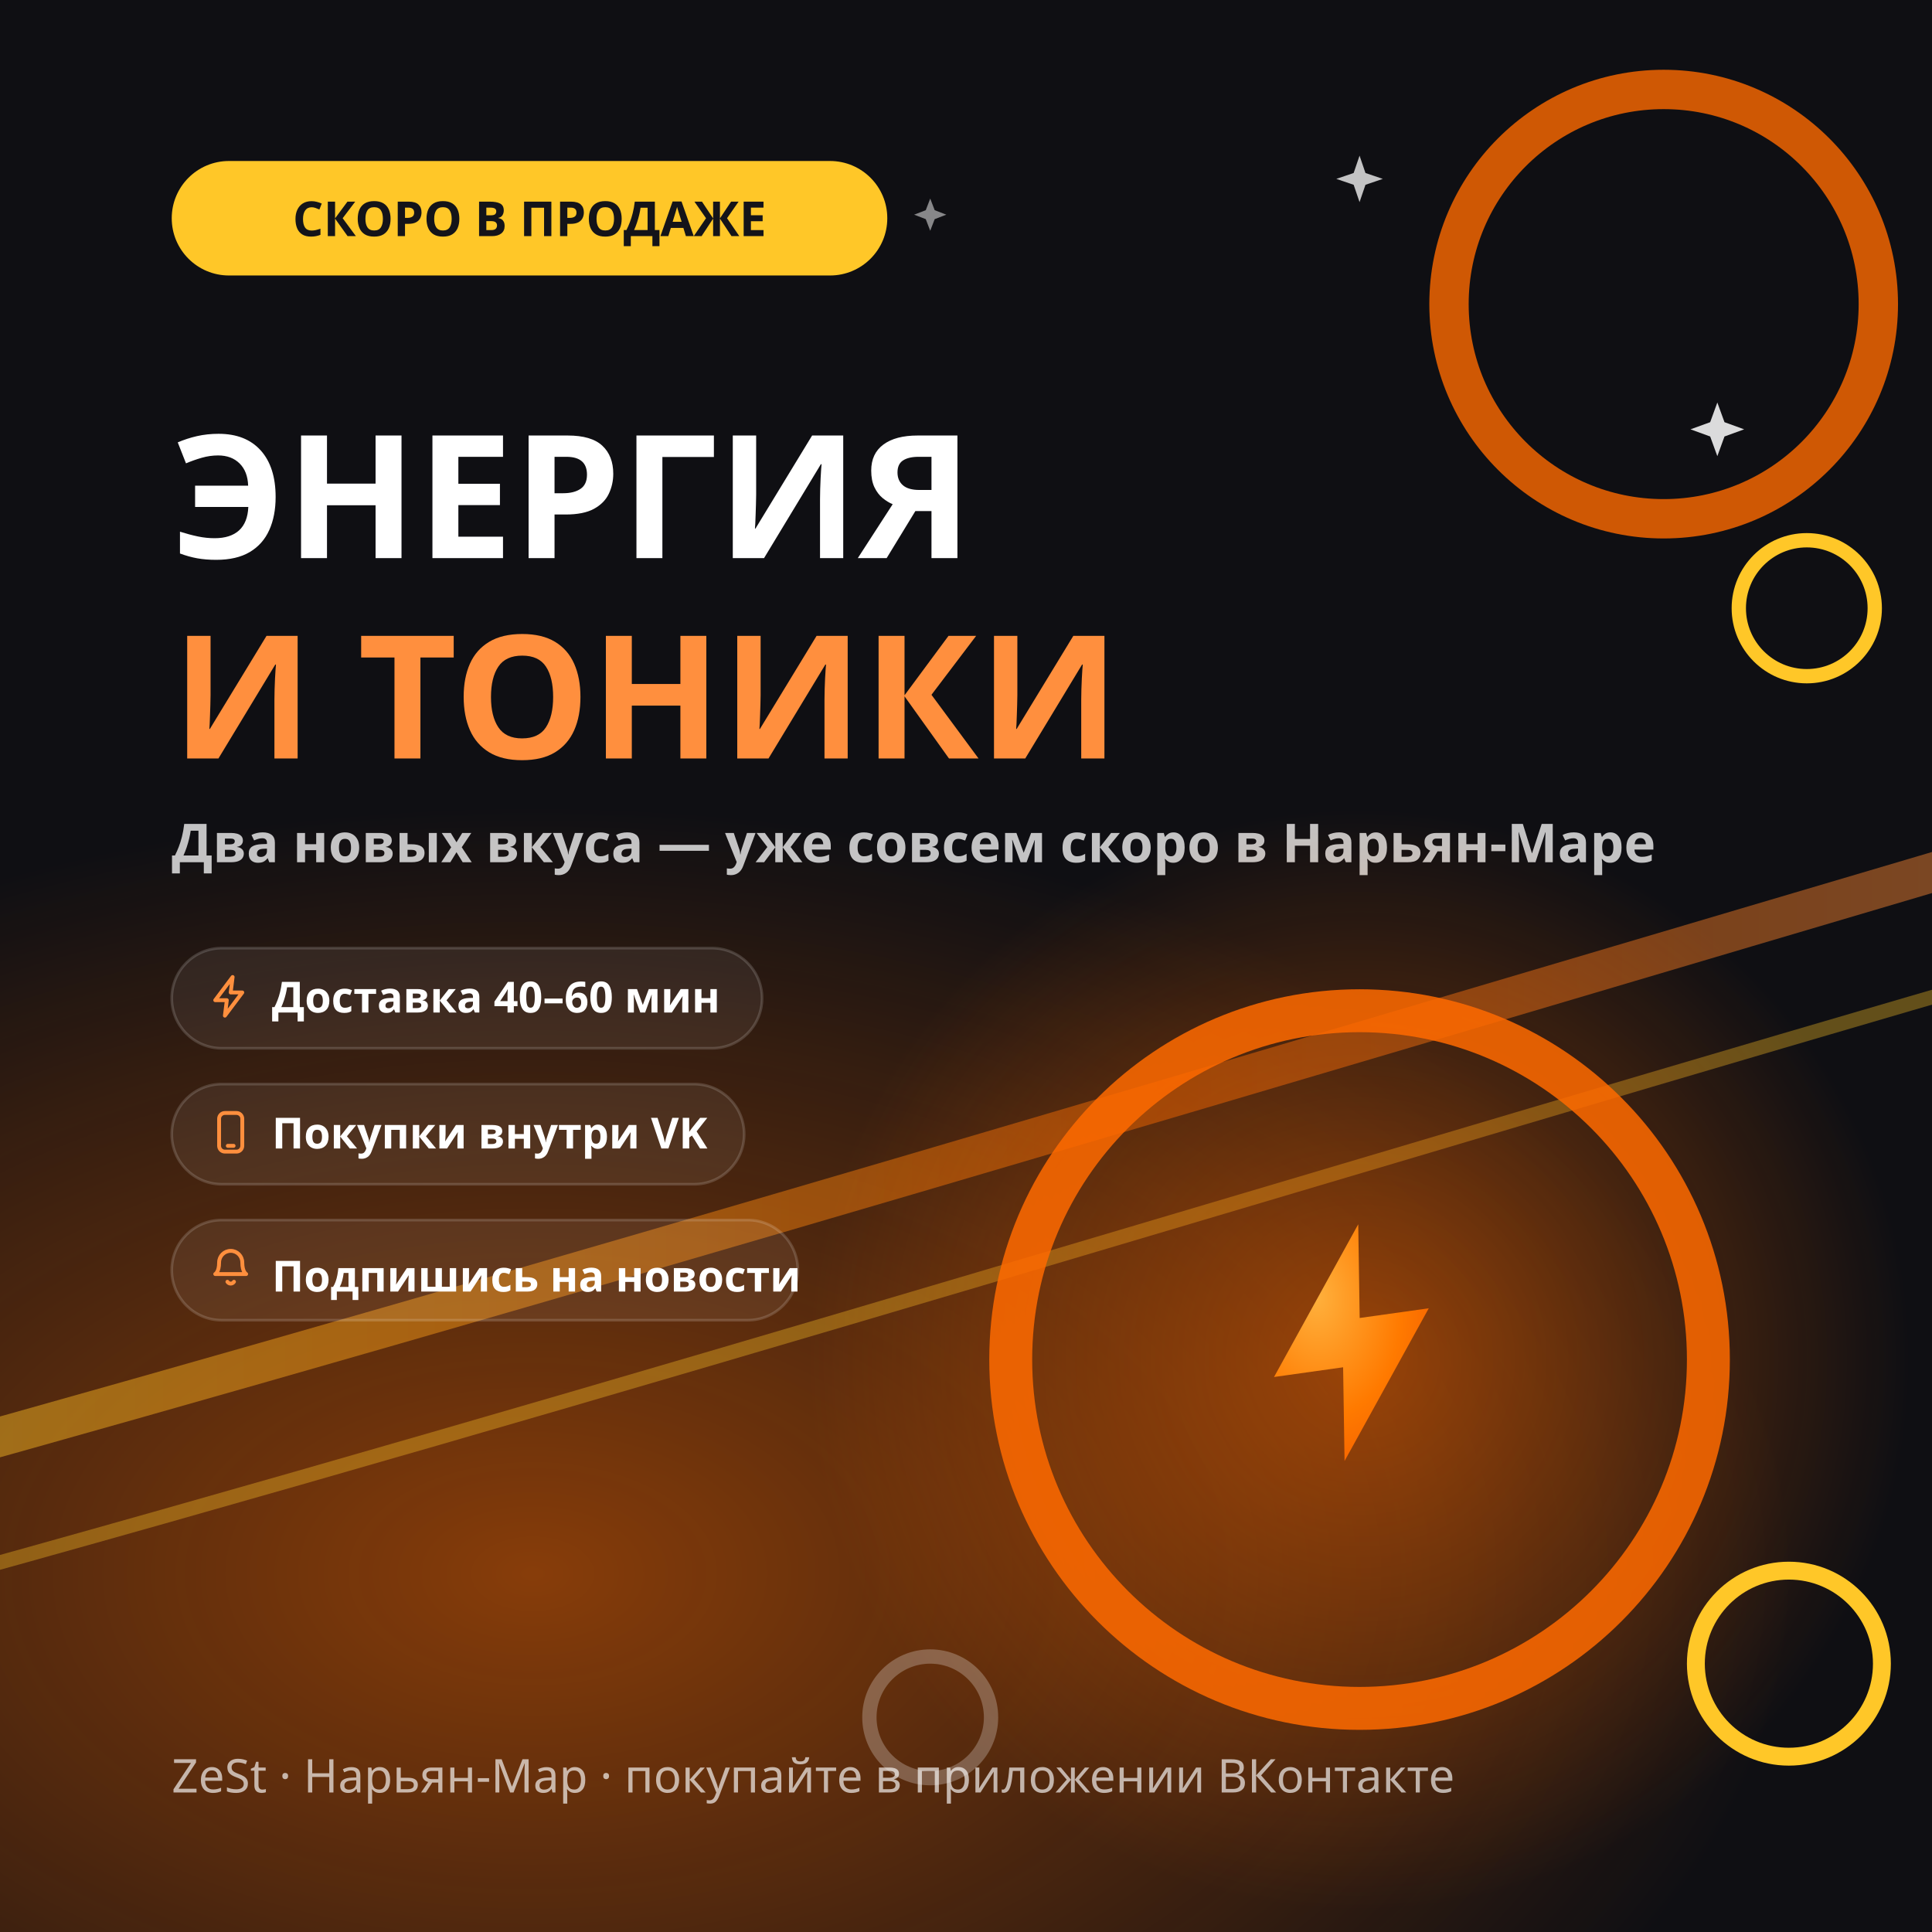
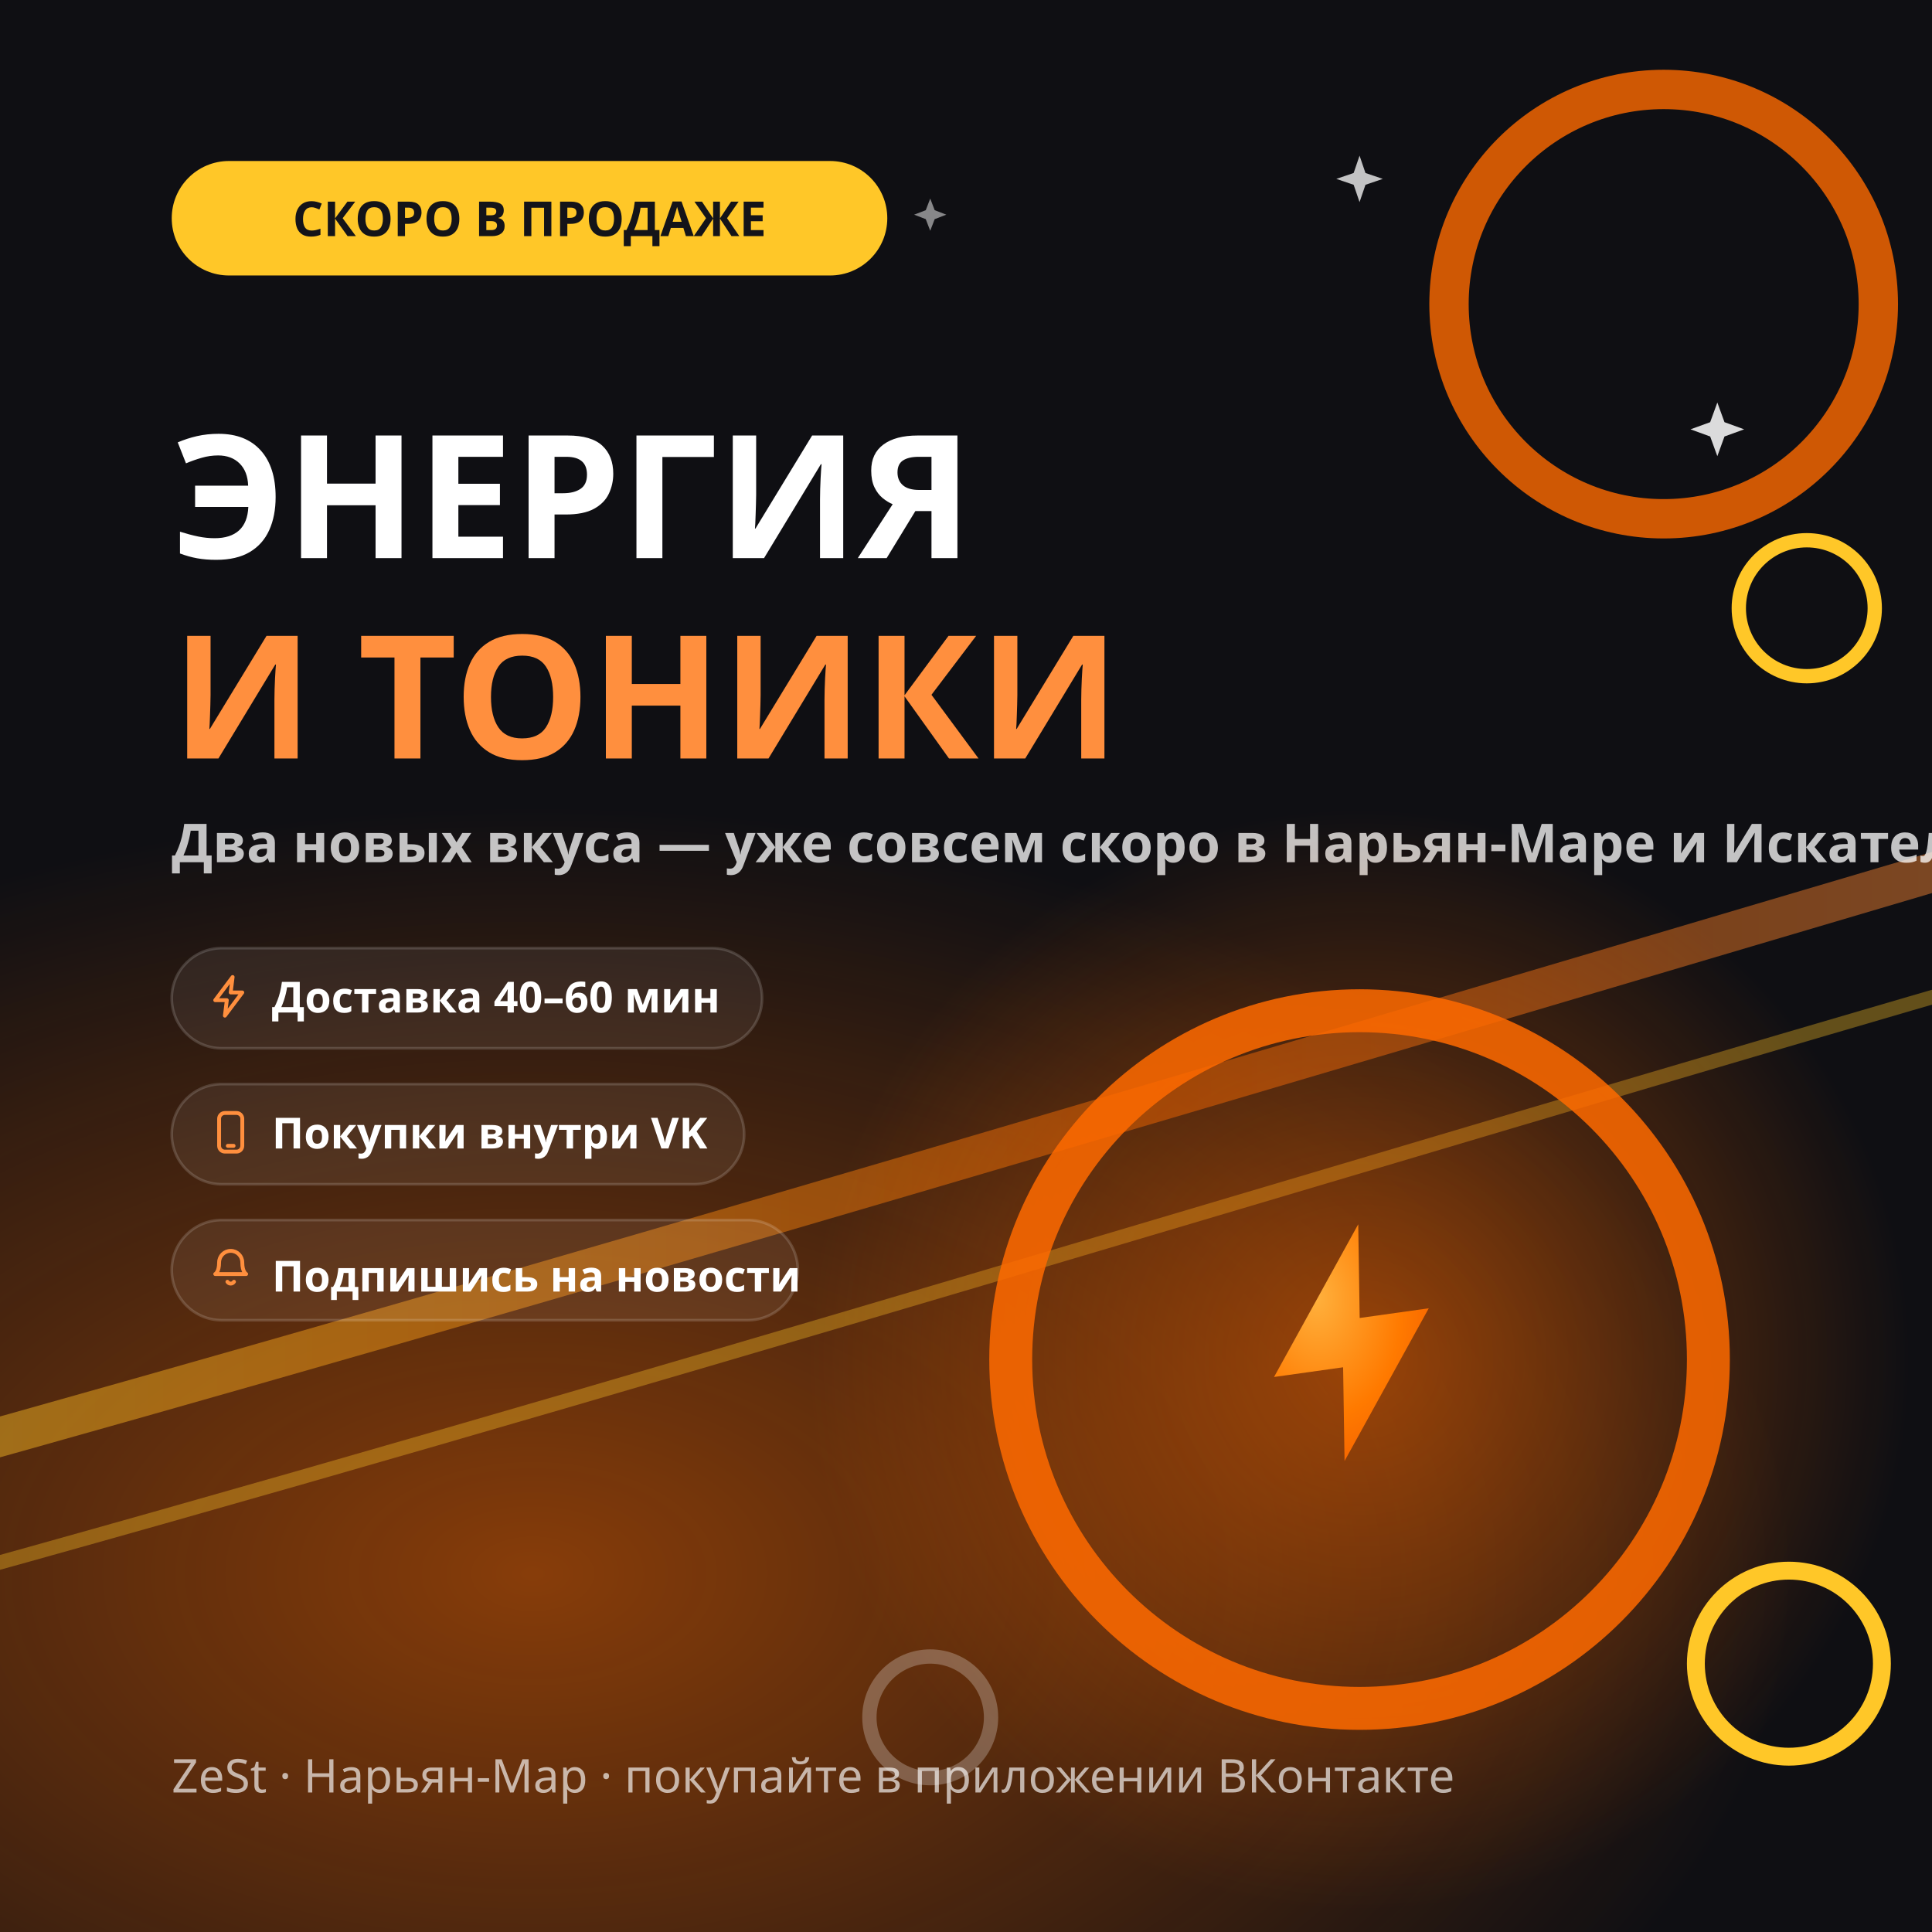
<svg xmlns="http://www.w3.org/2000/svg" width="1080" height="1080" viewBox="0 0 1080 1080">
  <defs>
    <radialGradient id="zg" cx="0.32" cy="0.28" r="0.95">
      <stop offset="0" stop-color="#FFB13D" />
      <stop offset="0.55" stop-color="#FF7A00" />
      <stop offset="1" stop-color="#EF5300" />
    </radialGradient>
    <radialGradient id="glow" cx="0.5" cy="0.5" r="0.5">
      <stop offset="0" stop-color="#FF6A00" stop-opacity="0.5" />
      <stop offset="0.7" stop-color="#FF6A00" stop-opacity="0.16" />
      <stop offset="1" stop-color="#FF6A00" stop-opacity="0" />
    </radialGradient>
    <linearGradient id="aur" x1="0" y1="0" x2="1" y2="0">
      <stop offset="0" stop-color="#FFC728" />
      <stop offset="0.6" stop-color="#FF6A00" />
      <stop offset="1" stop-color="#FF8F3E" />
    </linearGradient>
    <linearGradient id="canE" x1="0" y1="0" x2="1" y2="0">
      <stop offset="0" stop-color="#000000" stop-opacity="0.28" />
      <stop offset="0.12" stop-color="#FF8A2B" />
      <stop offset="0.5" stop-color="#FF8A2B" />
      <stop offset="0.88" stop-color="#FF8A2B" />
      <stop offset="1" stop-color="#000000" stop-opacity="0.32" />
    </linearGradient>
    <linearGradient id="canT" x1="0" y1="0" x2="1" y2="0">
      <stop offset="0" stop-color="#000000" stop-opacity="0.2" />
      <stop offset="0.12" stop-color="#C9C9D2" />
      <stop offset="0.5" stop-color="#C9C9D2" />
      <stop offset="0.88" stop-color="#C9C9D2" />
      <stop offset="1" stop-color="#000000" stop-opacity="0.25" />
    </linearGradient>
  </defs>
  <rect width="1080" height="1080" fill="#0F0F13" />
  <ellipse cx="300" cy="880" rx="700" ry="430" fill="url(#glow)" />
  <path d="M-60 820 C 300 720, 700 600, 1140 470" stroke="url(#aur)" stroke-width="22" fill="none" stroke-linecap="round" opacity="0.45" />
  <path d="M-60 890 C 340 780, 760 650, 1140 540" stroke="#FFC728" stroke-width="8" fill="none" stroke-linecap="round" opacity="0.35" />
  <g fill="#FFFFFF">
    <path transform="translate(760 100)" d="M0 -13 L3.3 -3.3 L13 0 L3.3 3.3 L0 13 L-3.3 3.3 L-13 0 L-3.3 -3.3 Z" opacity="0.75" />
    <path transform="translate(960 240)" d="M0 -15 L4 -4 L15 0 L4 4 L0 15 L-4 4 L-15 0 L-4 -4 Z" opacity="0.85" />
    <path transform="translate(520 120)" d="M0 -9 L2.5 -2.5 L9 0 L2.5 2.5 L0 9 L-2.5 2.5 L-9 0 L-2.5 -2.5 Z" opacity="0.5" />
  </g>
  <circle cx="930" cy="170" r="120" stroke="#FF6A00" stroke-width="22" fill="none" opacity="0.8" />
  <circle cx="1010" cy="340" r="38" stroke="#FFC728" stroke-width="8" fill="none" />
  <rect x="96" y="90" width="400" height="64" rx="32" fill="#FFC728" />
  <text x="296" y="132" text-anchor="middle" font-family="Unbounded" font-weight="800" font-size="27" fill="#141419">СКОРО В ПРОДАЖЕ</text>
  <text x="96" y="312" font-family="Unbounded" font-weight="900" font-size="96" fill="#FFFFFF">ЭНЕРГИЯ</text>
  <text x="96" y="424" font-family="Unbounded" font-weight="900" font-size="96" fill="#FF8F3E">И ТОНИКИ</text>
-   <text x="96" y="482" font-family="Golos Text" font-weight="600" font-size="30" fill="#FFFFFF" fill-opacity="0.75">Два новых вкуса — уже совсем скоро в Нарьян-Маре</text>
+   <text x="96" y="482" font-family="Golos Text" font-weight="600" font-size="30" fill="#FFFFFF" fill-opacity="0.75">Два новых вкуса — уже совсем скоро в Нарьян-Маре и Искателях</text>
  <rect x="96" y="530" width="330" height="56" rx="28" fill="#FFFFFF" fill-opacity="0.07" stroke="#FFFFFF" stroke-opacity="0.16" stroke-width="1.5" />
  <g transform="translate(116 544) scale(1.08)" fill="none" stroke="#FF8F3E" stroke-width="2" stroke-linecap="round" stroke-linejoin="round">
    <path d="M13 2 4 14h6l-1 8 9-12h-6l1-8z" />
  </g>
  <text x="152" y="566" font-family="Golos Text" font-weight="600" font-size="24" fill="#FFFFFF">Доставка 40–60 мин</text>
  <rect x="96" y="606" width="320" height="56" rx="28" fill="#FFFFFF" fill-opacity="0.07" stroke="#FFFFFF" stroke-opacity="0.16" stroke-width="1.5" />
  <g transform="translate(116 620) scale(1.08)" fill="none" stroke="#FF8F3E" stroke-width="2" stroke-linecap="round" stroke-linejoin="round">
    <rect x="6" y="2" width="12" height="20" rx="3" />
    <path d="M10.5 19h3" />
  </g>
  <text x="152" y="642" font-family="Golos Text" font-weight="600" font-size="24" fill="#FFFFFF">Покупки внутри VK</text>
  <rect x="96" y="682" width="350" height="56" rx="28" fill="#FFFFFF" fill-opacity="0.07" stroke="#FFFFFF" stroke-opacity="0.16" stroke-width="1.5" />
  <g transform="translate(116 696) scale(1.08)" fill="none" stroke="#FF8F3E" stroke-width="2" stroke-linecap="round" stroke-linejoin="round">
    <path d="M18 9a6 6 0 1 0-12 0c0 5-2 6-2 6h16s-2-1-2-6M10.3 19a2 2 0 0 0 3.4 0" />
  </g>
  <text x="152" y="722" font-family="Golos Text" font-weight="600" font-size="24" fill="#FFFFFF">Подпишись на новости</text>
  <ellipse cx="760" cy="760" rx="310" ry="310" fill="url(#glow)" />
  <circle cx="760" cy="760" r="195" stroke="#FF6A00" stroke-width="24" fill="none" opacity="0.85" />
  <circle cx="1000" cy="930" r="52" stroke="#FFC728" stroke-width="10" fill="none" />
  <circle cx="520" cy="960" r="34" stroke="#FFFFFF" stroke-width="8" fill="none" opacity="0.25" />
  <g transform="rotate(-8 760 760)">
    <path transform="translate(685.3 672) scale(6.5)" d="M13 2 4 14h6l-1 8 9-12h-6l1-8z" fill="url(#zg)" />
  </g>
  <text x="96" y="1002" font-family="Golos Text" font-weight="500" font-size="26" fill="#FFFFFF" fill-opacity="0.65">ZeSt · Нарьян-Мар · покупайте в приложении ВКонтакте</text>
</svg>
